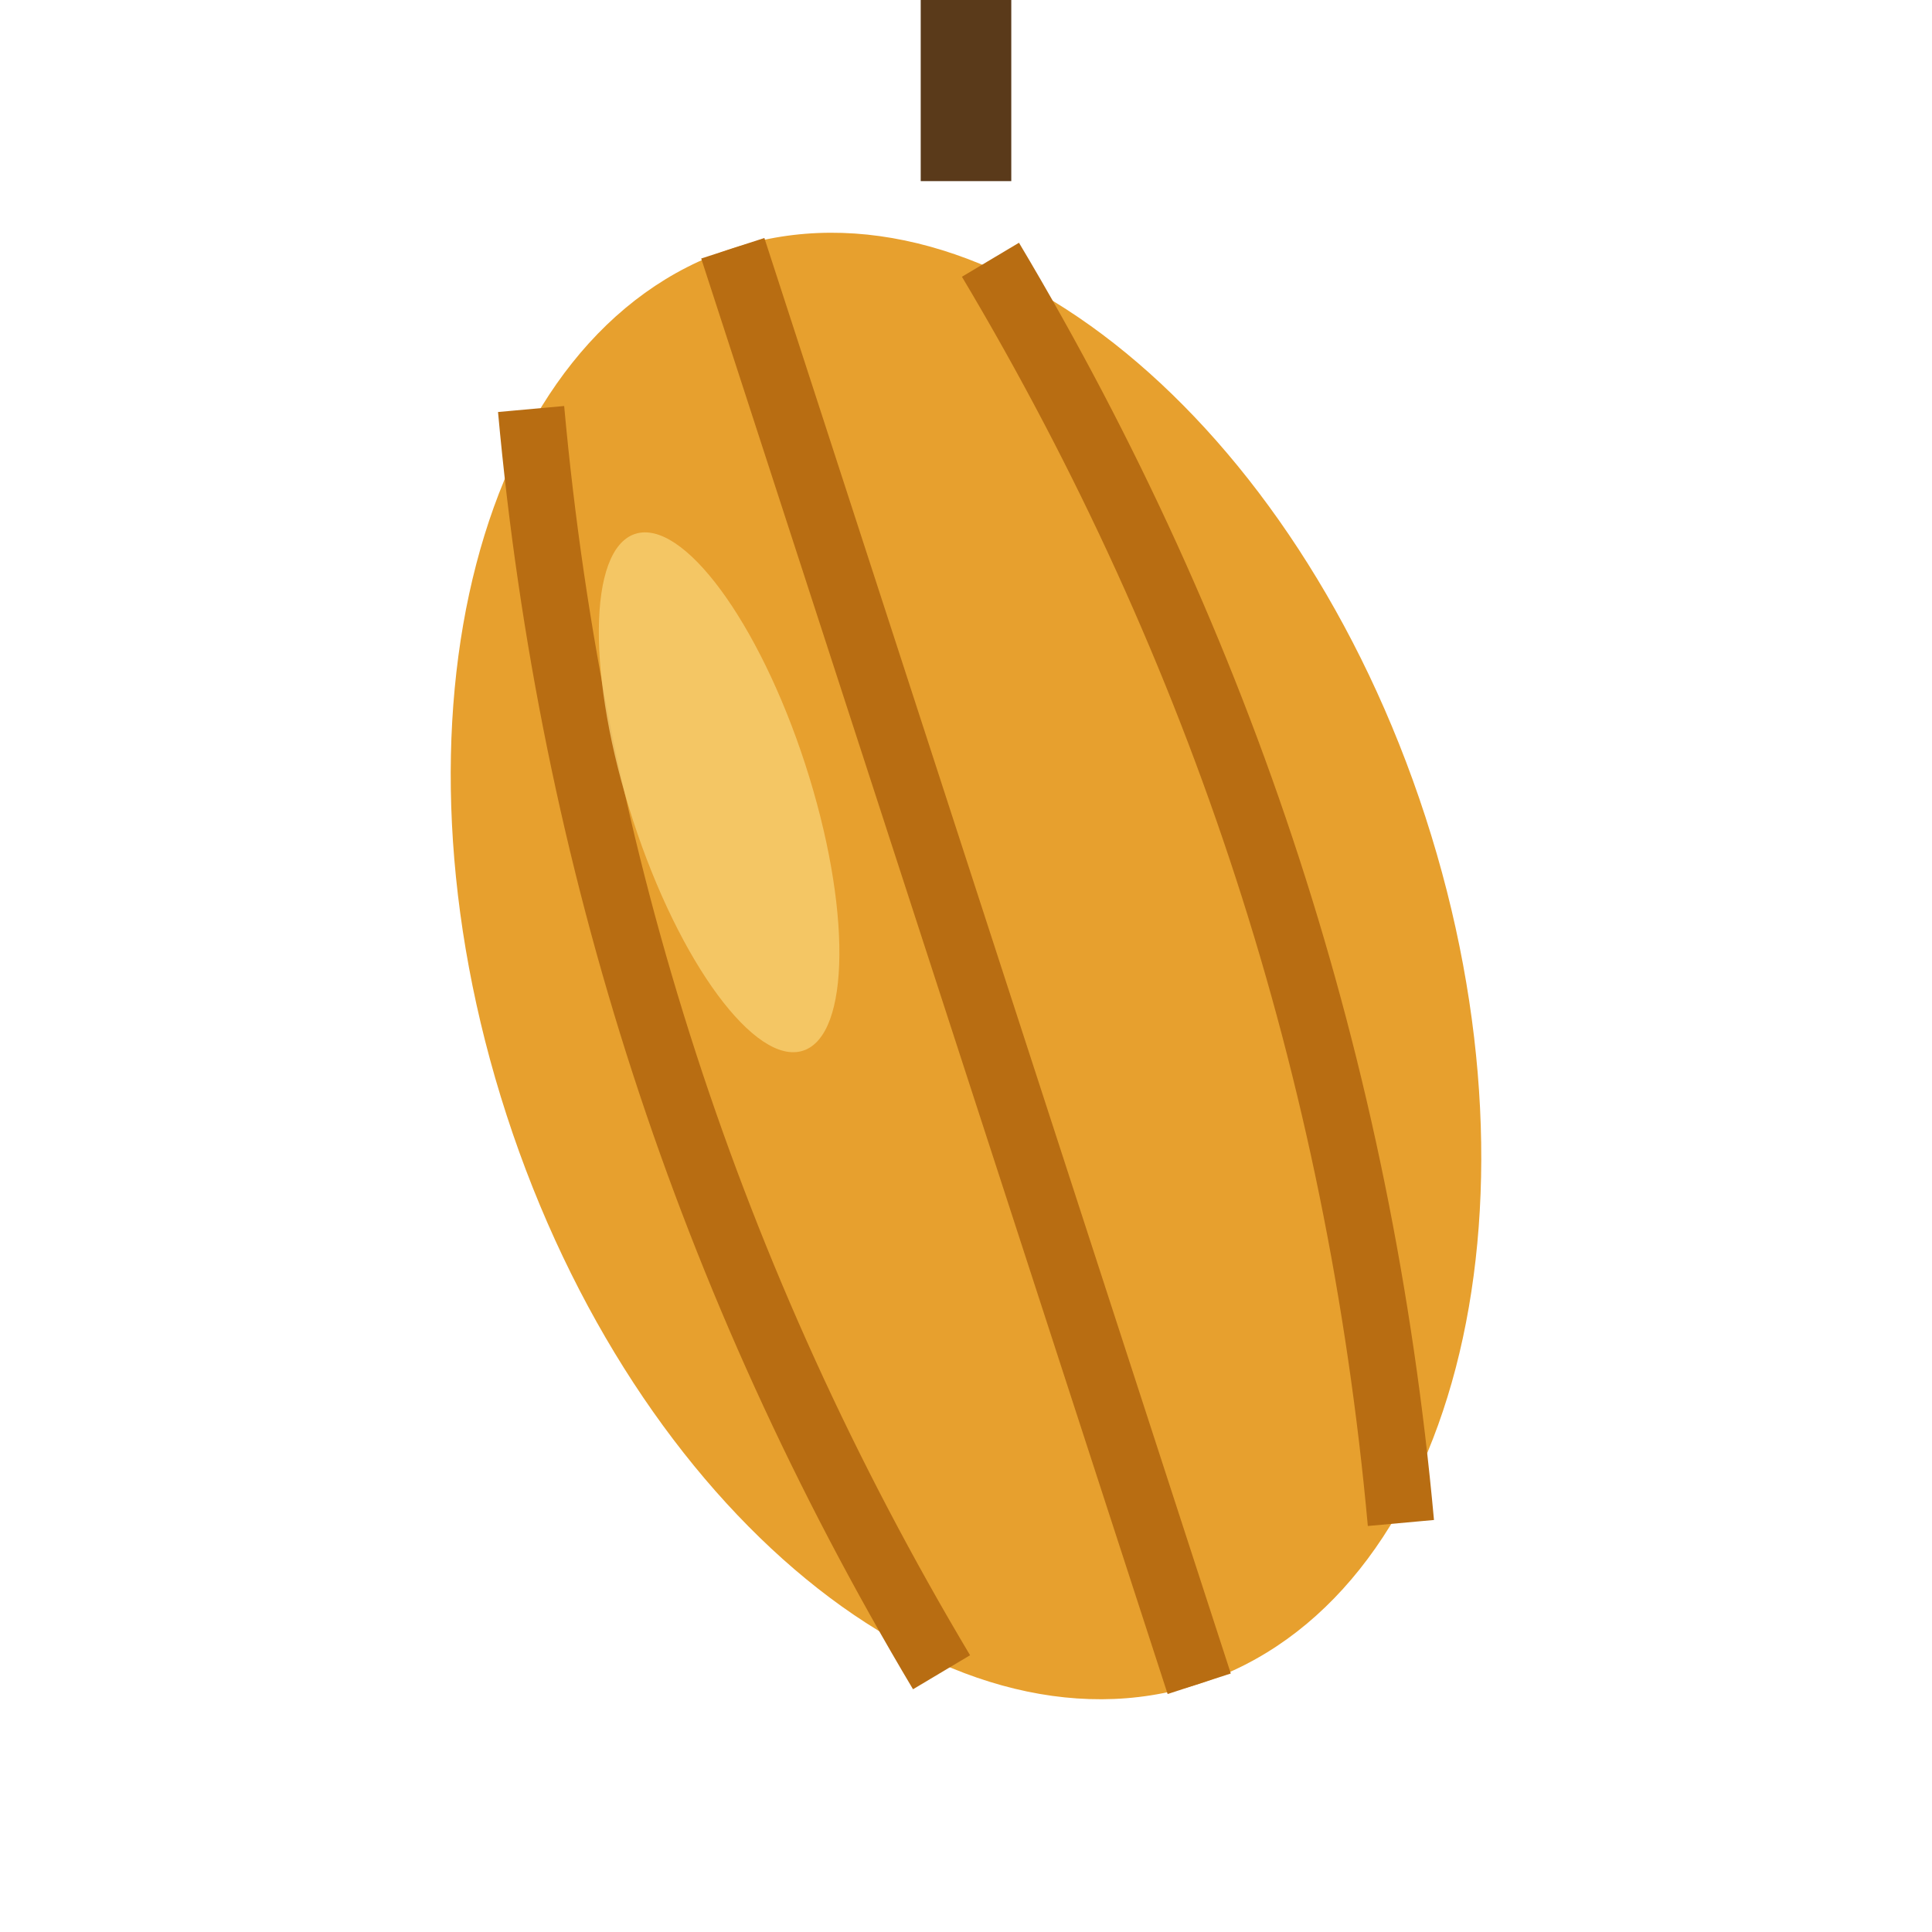
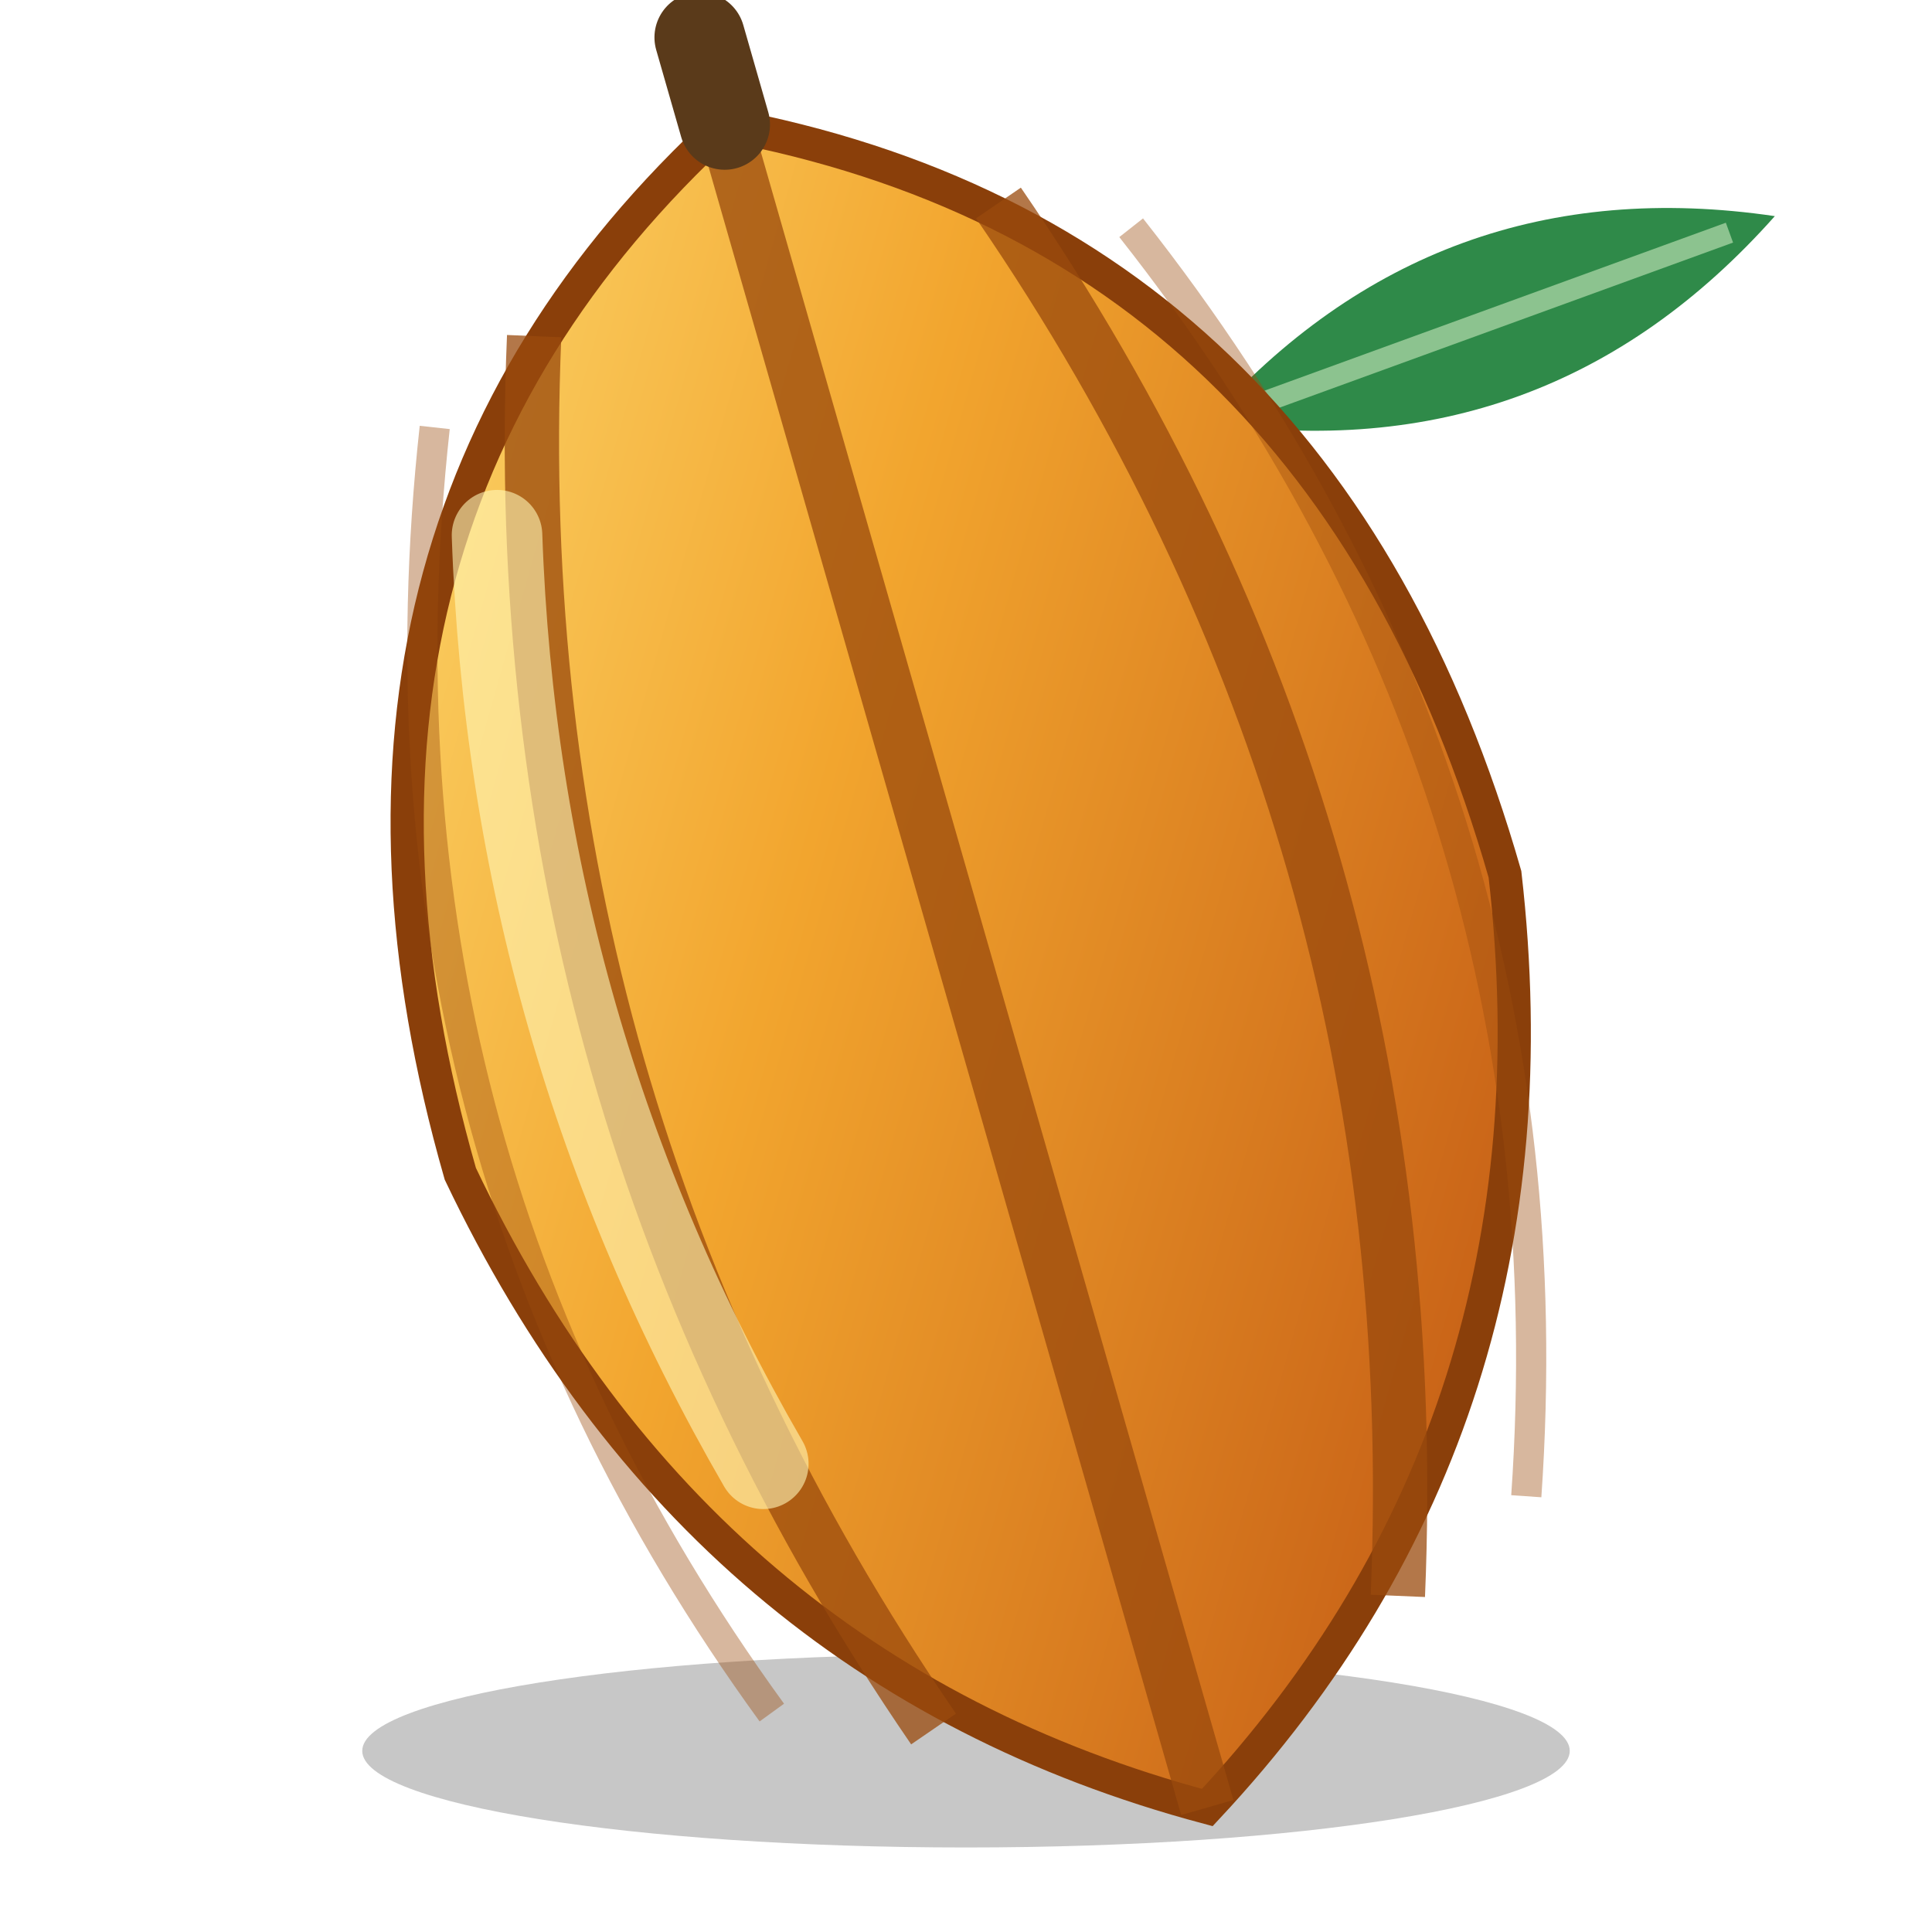
<svg xmlns="http://www.w3.org/2000/svg" viewBox="0 0 64 64" width="64" height="64">
-   <g transform="rotate(-18 32 32)">
-     <ellipse cx="32" cy="32" rx="16" ry="25" fill="#e7a02e" />
-     <path d="M24 10Q19 32 24 54M40 10Q45 32 40 54M32 7V57" stroke="#b86d12" stroke-width="2.2" fill="none" />
-     <ellipse cx="26" cy="24" rx="3" ry="9" fill="#f8cf72" opacity=".8" />
+   <defs>
+     <linearGradient id="pod" x1="0" y1="0" x2="1" y2="1">
+       <stop offset="0" stop-color="#ffe27a" />
+       <stop offset="0.4" stop-color="#f2a52e" />
+       <stop offset="1" stop-color="#b8480e" />
+     </linearGradient>
+   </defs>
+   <ellipse cx="32" cy="58" rx="20" ry="3.2" fill="#000" opacity=".22" />
+   <g transform="translate(40.0 14.0) rotate(-20)">
+     <path d="M0 0Q10.0 -5.4 20.0 0Q10.0 5.4 0 0Z" fill="#2f8a49" />
+     <path d="M1 0H18.4" stroke="#d9f2c8" stroke-width=".7" opacity="0.55" fill="none" />
  </g>
-   <path d="M32 6V0" stroke="#5a3a1a" stroke-width="3" />
+   <g transform="rotate(-16 32 32)">
+     <path d="M32 3Q50 12 50 34Q47 52 32 61Q17 52 14 34Q14 12 32 3Z" fill="url(#pod)" stroke="#8a3f0a" stroke-width="1.1" />
+     <path d="M24 8Q16 32 24 56M32 3V61M40 8Q48 32 40 56" stroke="#9a4a0c" stroke-width="1.8" fill="none" opacity=".75" />
+     <path d="M20 10Q11 32 19 54" stroke="#9a4a0c" stroke-width="1" fill="none" opacity=".4" />
+     <path d="M44 10Q53 32 45 54" stroke="#9a4a0c" stroke-width="1" fill="none" opacity=".4" />
+     <path d="M21 14Q17 30 21 46" stroke="#fff6b8" stroke-width="3" fill="none" stroke-linecap="round" opacity=".6" />
+     <path d="M32 3V0" stroke="#5a3a1a" stroke-width="3" stroke-linecap="round" />
+   </g>
</svg>
